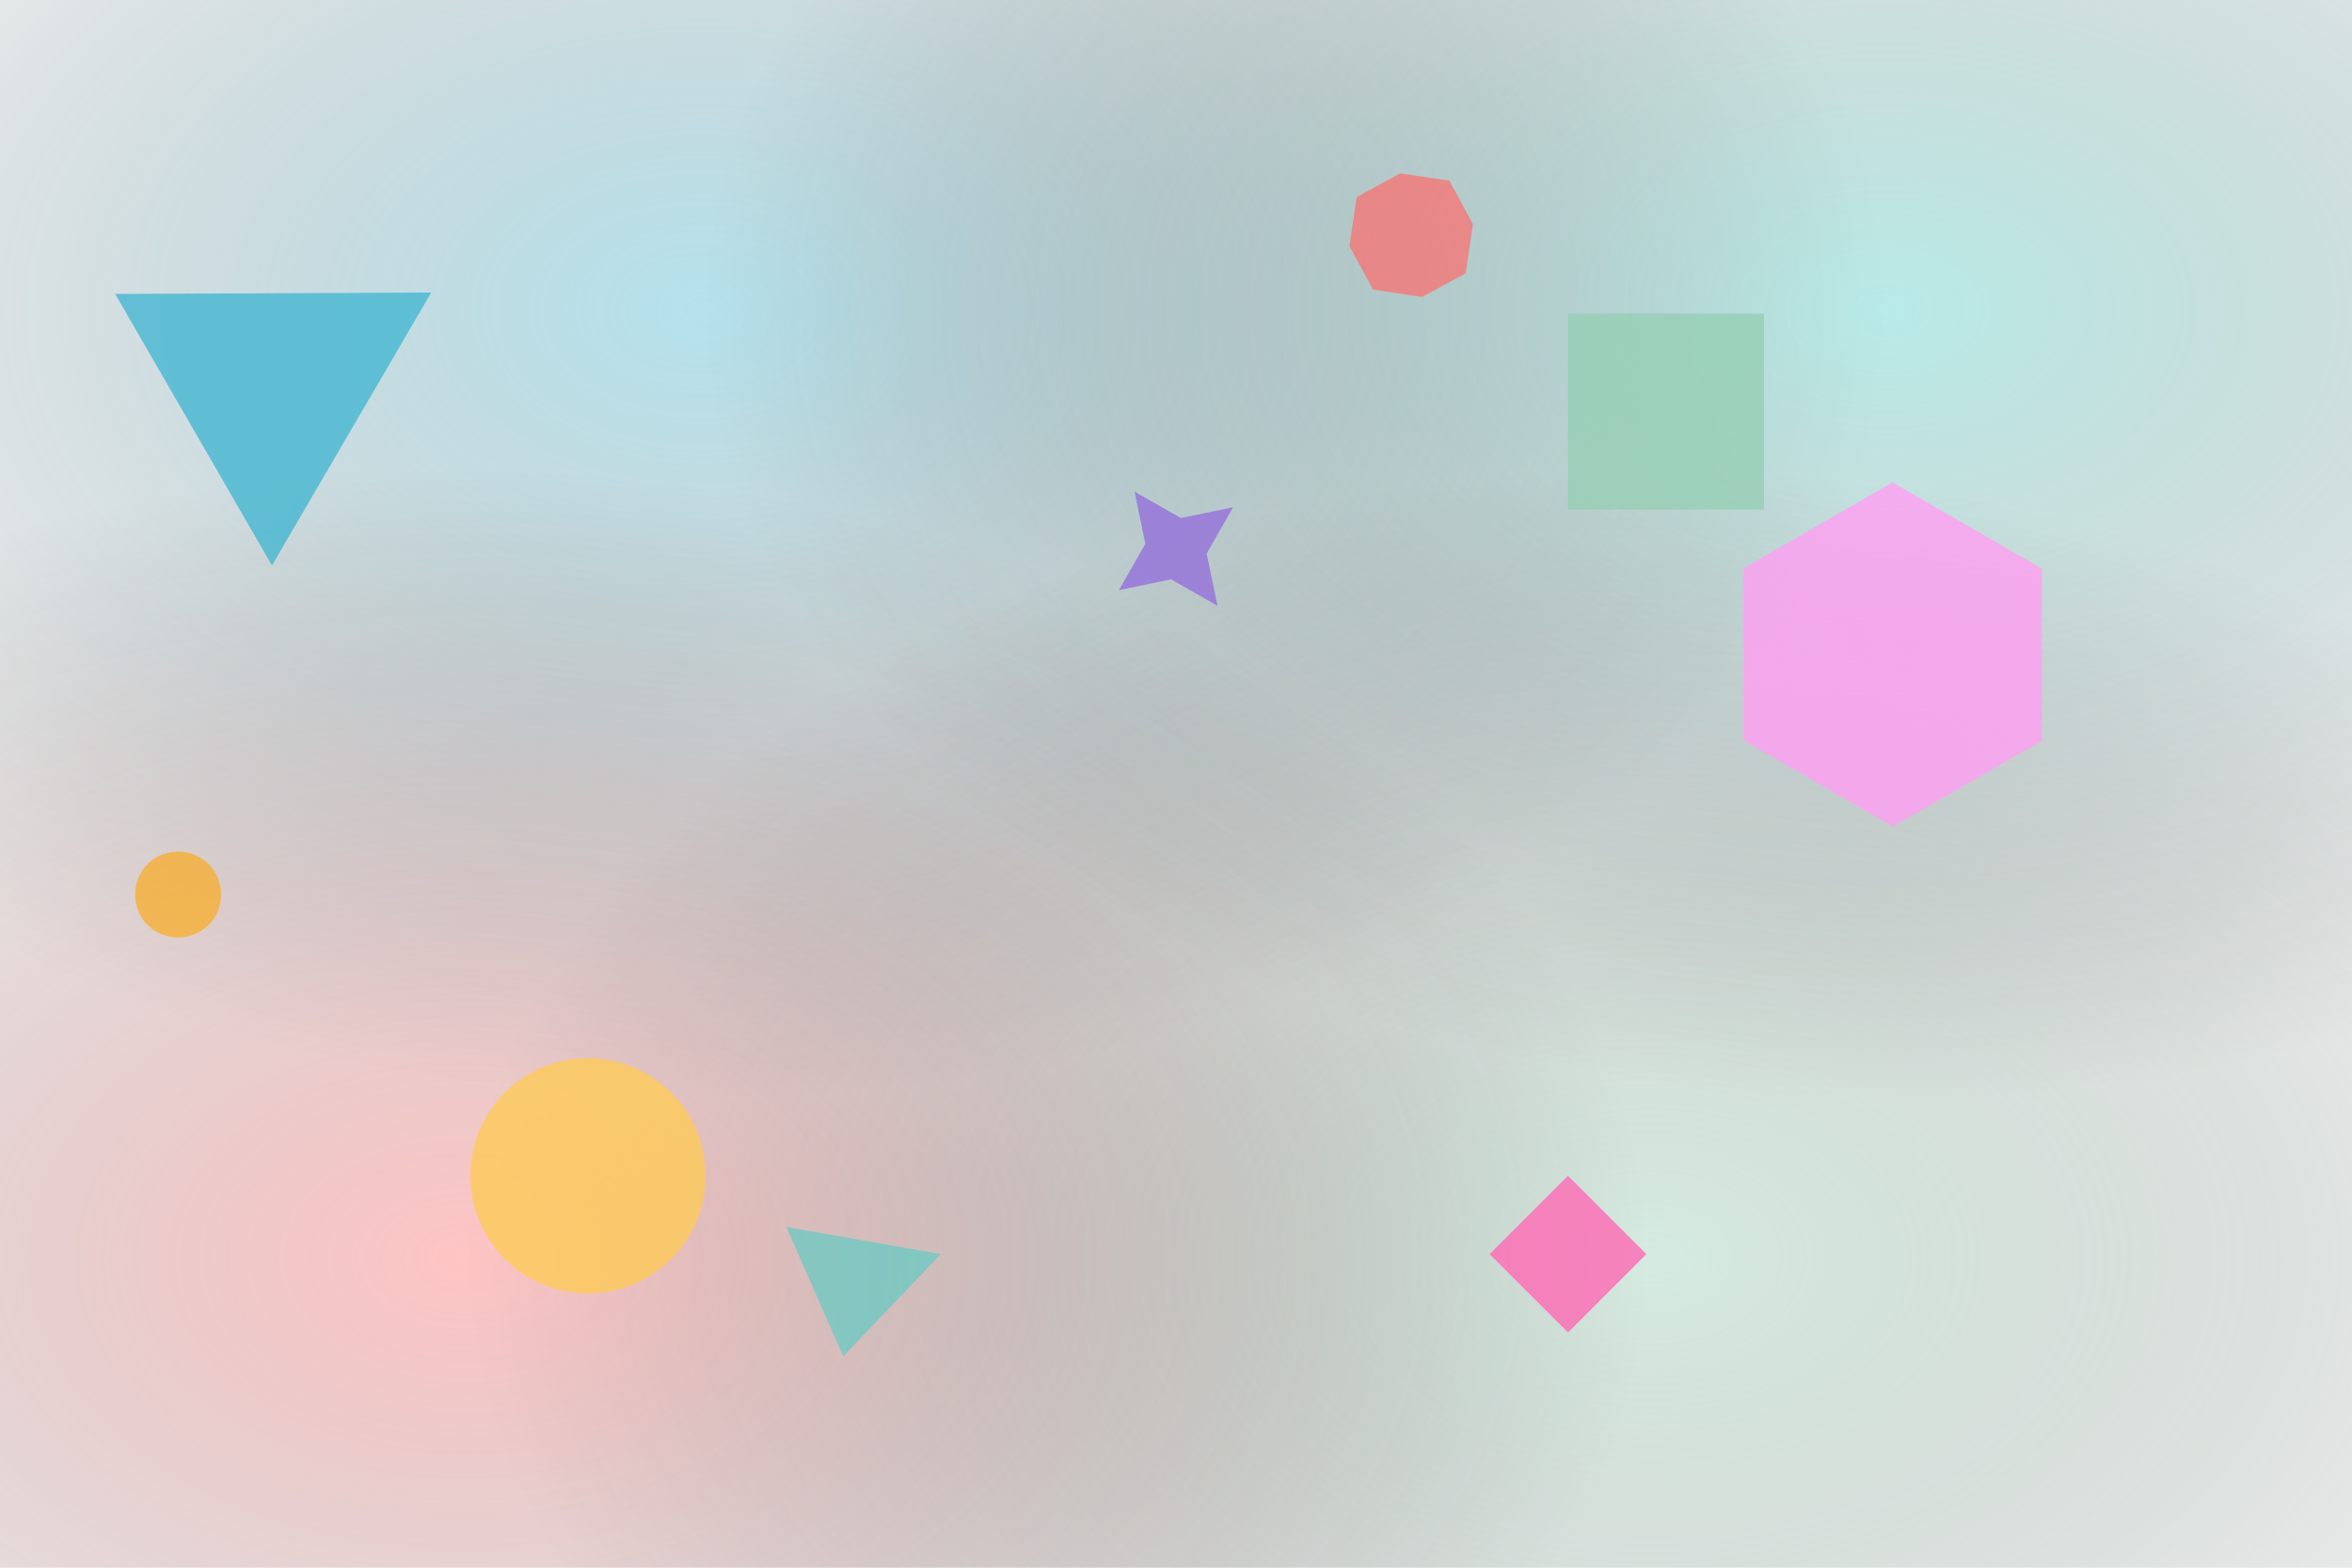
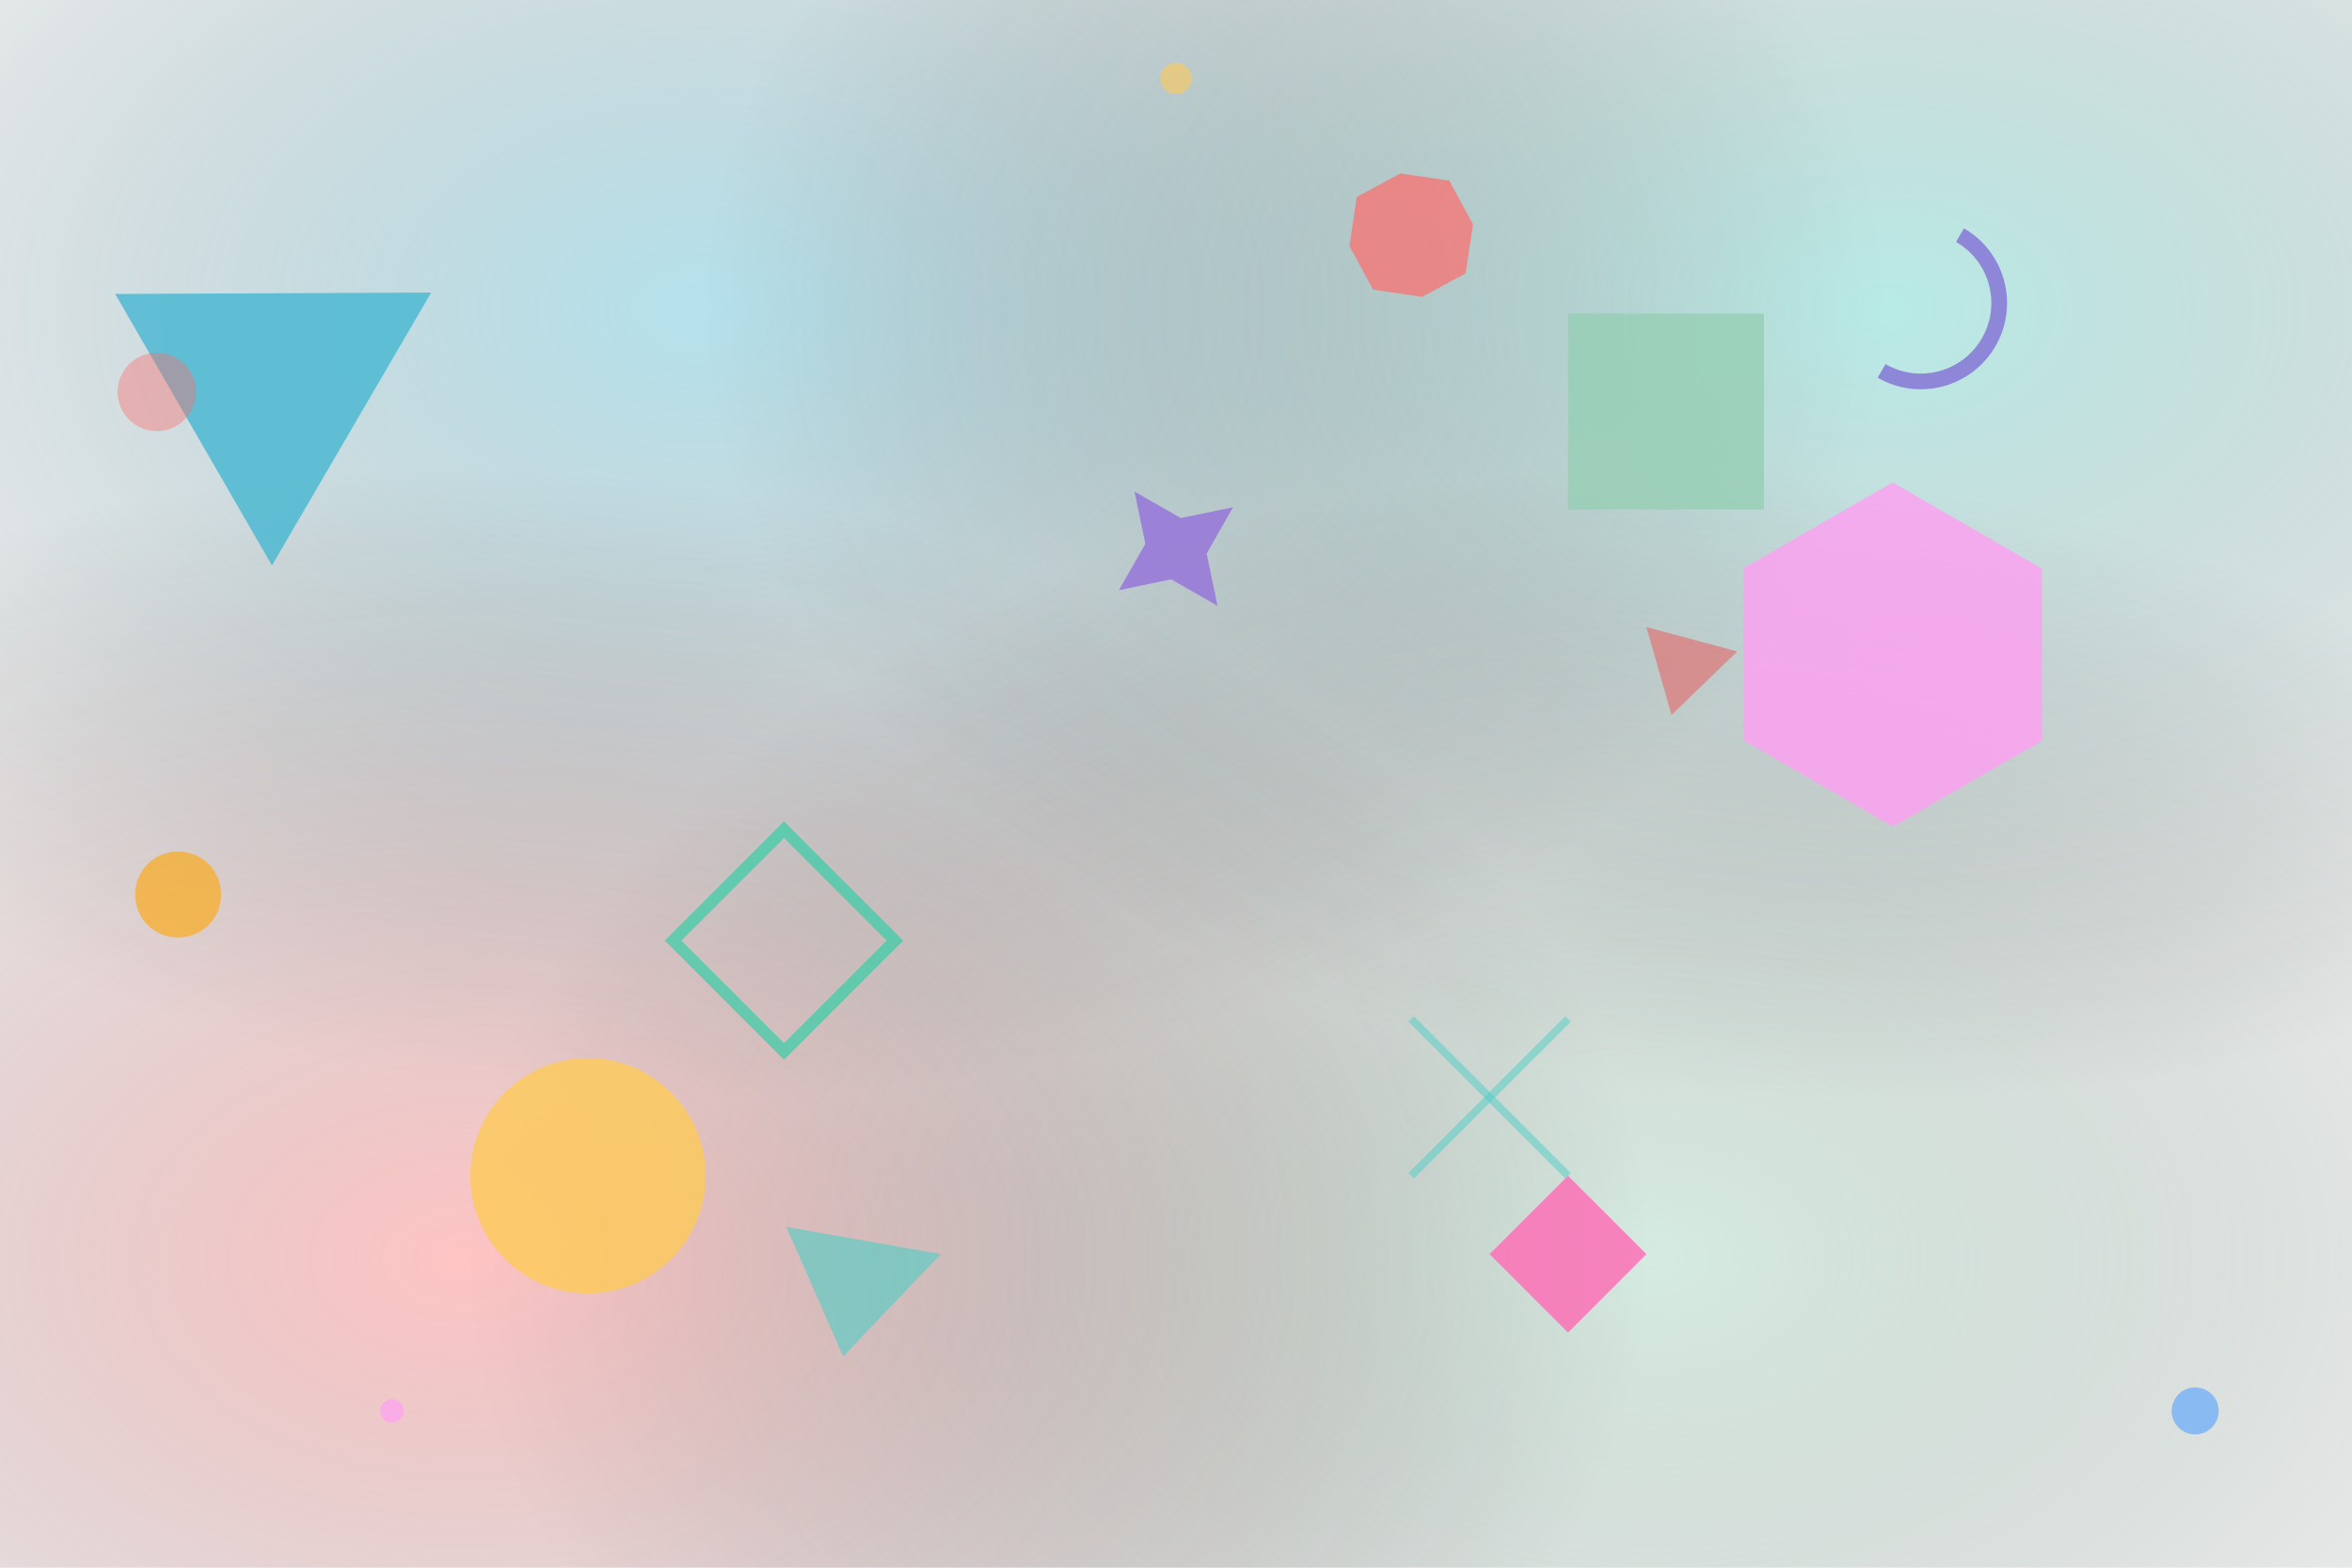
<svg xmlns="http://www.w3.org/2000/svg" width="300" height="200" viewBox="0 0 300 200">
  <defs>
    <radialGradient id="gradient-1" cx="30%" cy="20%" r="50%">
      <stop offset="0%" stop-color="rgba(69, 183, 209, 0.4)" />
      <stop offset="100%" stop-color="transparent" />
    </radialGradient>
    <radialGradient id="gradient-2" cx="70%" cy="80%" r="50%">
      <stop offset="0%" stop-color="rgba(150, 206, 180, 0.4)" />
      <stop offset="100%" stop-color="transparent" />
    </radialGradient>
    <radialGradient id="gradient-3" cx="20%" cy="80%" r="50%">
      <stop offset="0%" stop-color="rgba(255, 107, 107, 0.4)" />
      <stop offset="100%" stop-color="transparent" />
    </radialGradient>
    <radialGradient id="gradient-4" cx="80%" cy="20%" r="50%">
      <stop offset="0%" stop-color="rgba(78, 205, 196, 0.4)" />
      <stop offset="100%" stop-color="transparent" />
    </radialGradient>
  </defs>
  <rect width="100%" height="100%" fill="url(#gradient-1)" />
  <rect width="100%" height="100%" fill="url(#gradient-2)" />
  <rect width="100%" height="100%" fill="url(#gradient-3)" />
  <rect width="100%" height="100%" fill="url(#gradient-4)" />
  <g transform="translate(45, 20) rotate(60)">
    <polygon points="0,35 20,0 40,35" fill="#45b7d1" opacity="0.8" />
  </g>
  <g transform="translate(225, 40) rotate(90)">
    <rect x="0" y="0" width="25" height="25" fill="#96ceb4" opacity="0.8" />
  </g>
  <circle cx="75" cy="150" r="15" fill="#feca57" opacity="0.8" />
  <g transform="translate(270, 100) rotate(120)">
    <polygon points="0,11 19,22 19,44 0,55 -19,44 -19,22" fill="#ff9ff3" opacity="0.8" />
  </g>
  <g transform="translate(210, 170) rotate(180)">
    <polygon points="10,0 20,10 10,20 0,10" fill="#ff69b4" opacity="0.8" />
  </g>
  <g transform="translate(150, 70) rotate(144)">
    <polygon points="0,-9 2.8,-2.8 9,0 2.8,2.8 0,9 -2.8,2.8 -9,0 -2.8,-2.8" fill="#9370db" opacity="0.8" />
  </g>
  <g transform="translate(30, 100) rotate(40)">
    <path d="M9,15.5 C9,12.5 6.5,10 3.5,10 C0.5,10 -2,12.5 -2,15.5 C-2,18.5 0.5,21 3.5,21 C6.5,21 9,18.5 9,15.5 Z" fill="#ffa500" opacity="0.6" />
  </g>
  <g transform="translate(180, 30) rotate(80)">
    <polygon points="0,-8 6,-6 8,0 6,6 0,8 -6,6 -8,0 -6,-6" fill="#ff6b6b" opacity="0.7" />
  </g>
  <g transform="translate(120, 160) rotate(100)">
    <polygon points="0,0 0,20 15,10" fill="#4ecdc4" opacity="0.6" />
  </g>
+   <g transform="translate(250, 30) rotate(30)">
+     <path d="M0,0 A10,10 0 1,1 0,20" fill="none" stroke="#5f27cd" stroke-width="2" opacity="0.5" />
+   </g>
+   <g transform="translate(100, 120) rotate(-45)">
+     <rect x="-10" y="-10" width="20" height="20" fill="none" stroke="#1dd1a1" stroke-width="1.5" opacity="0.6" />
+   </g>
+   <circle cx="20" cy="50" r="5" fill="#ff6b6b" opacity="0.4" />
+   <circle cx="280" cy="180" r="3" fill="#54a0ff" opacity="0.6" />
+   <circle cx="150" cy="10" r="2" fill="#feca57" opacity="0.6" />
+   <circle cx="50" cy="180" r="1.5" fill="#ff9ff3" opacity="0.7" />
+   <g transform="translate(210, 80) rotate(15)">
+     <polygon points="0,0 12,0 6,10" fill="#ee5253" opacity="0.5" />
+   </g>
+   <line x1="180" y1="130" x2="200" y2="150" stroke="#4ecdc4" stroke-width="1" opacity="0.5" />
+   <line x1="200" y1="130" x2="180" y2="150" stroke="#4ecdc4" stroke-width="1" opacity="0.5" />
</svg>
